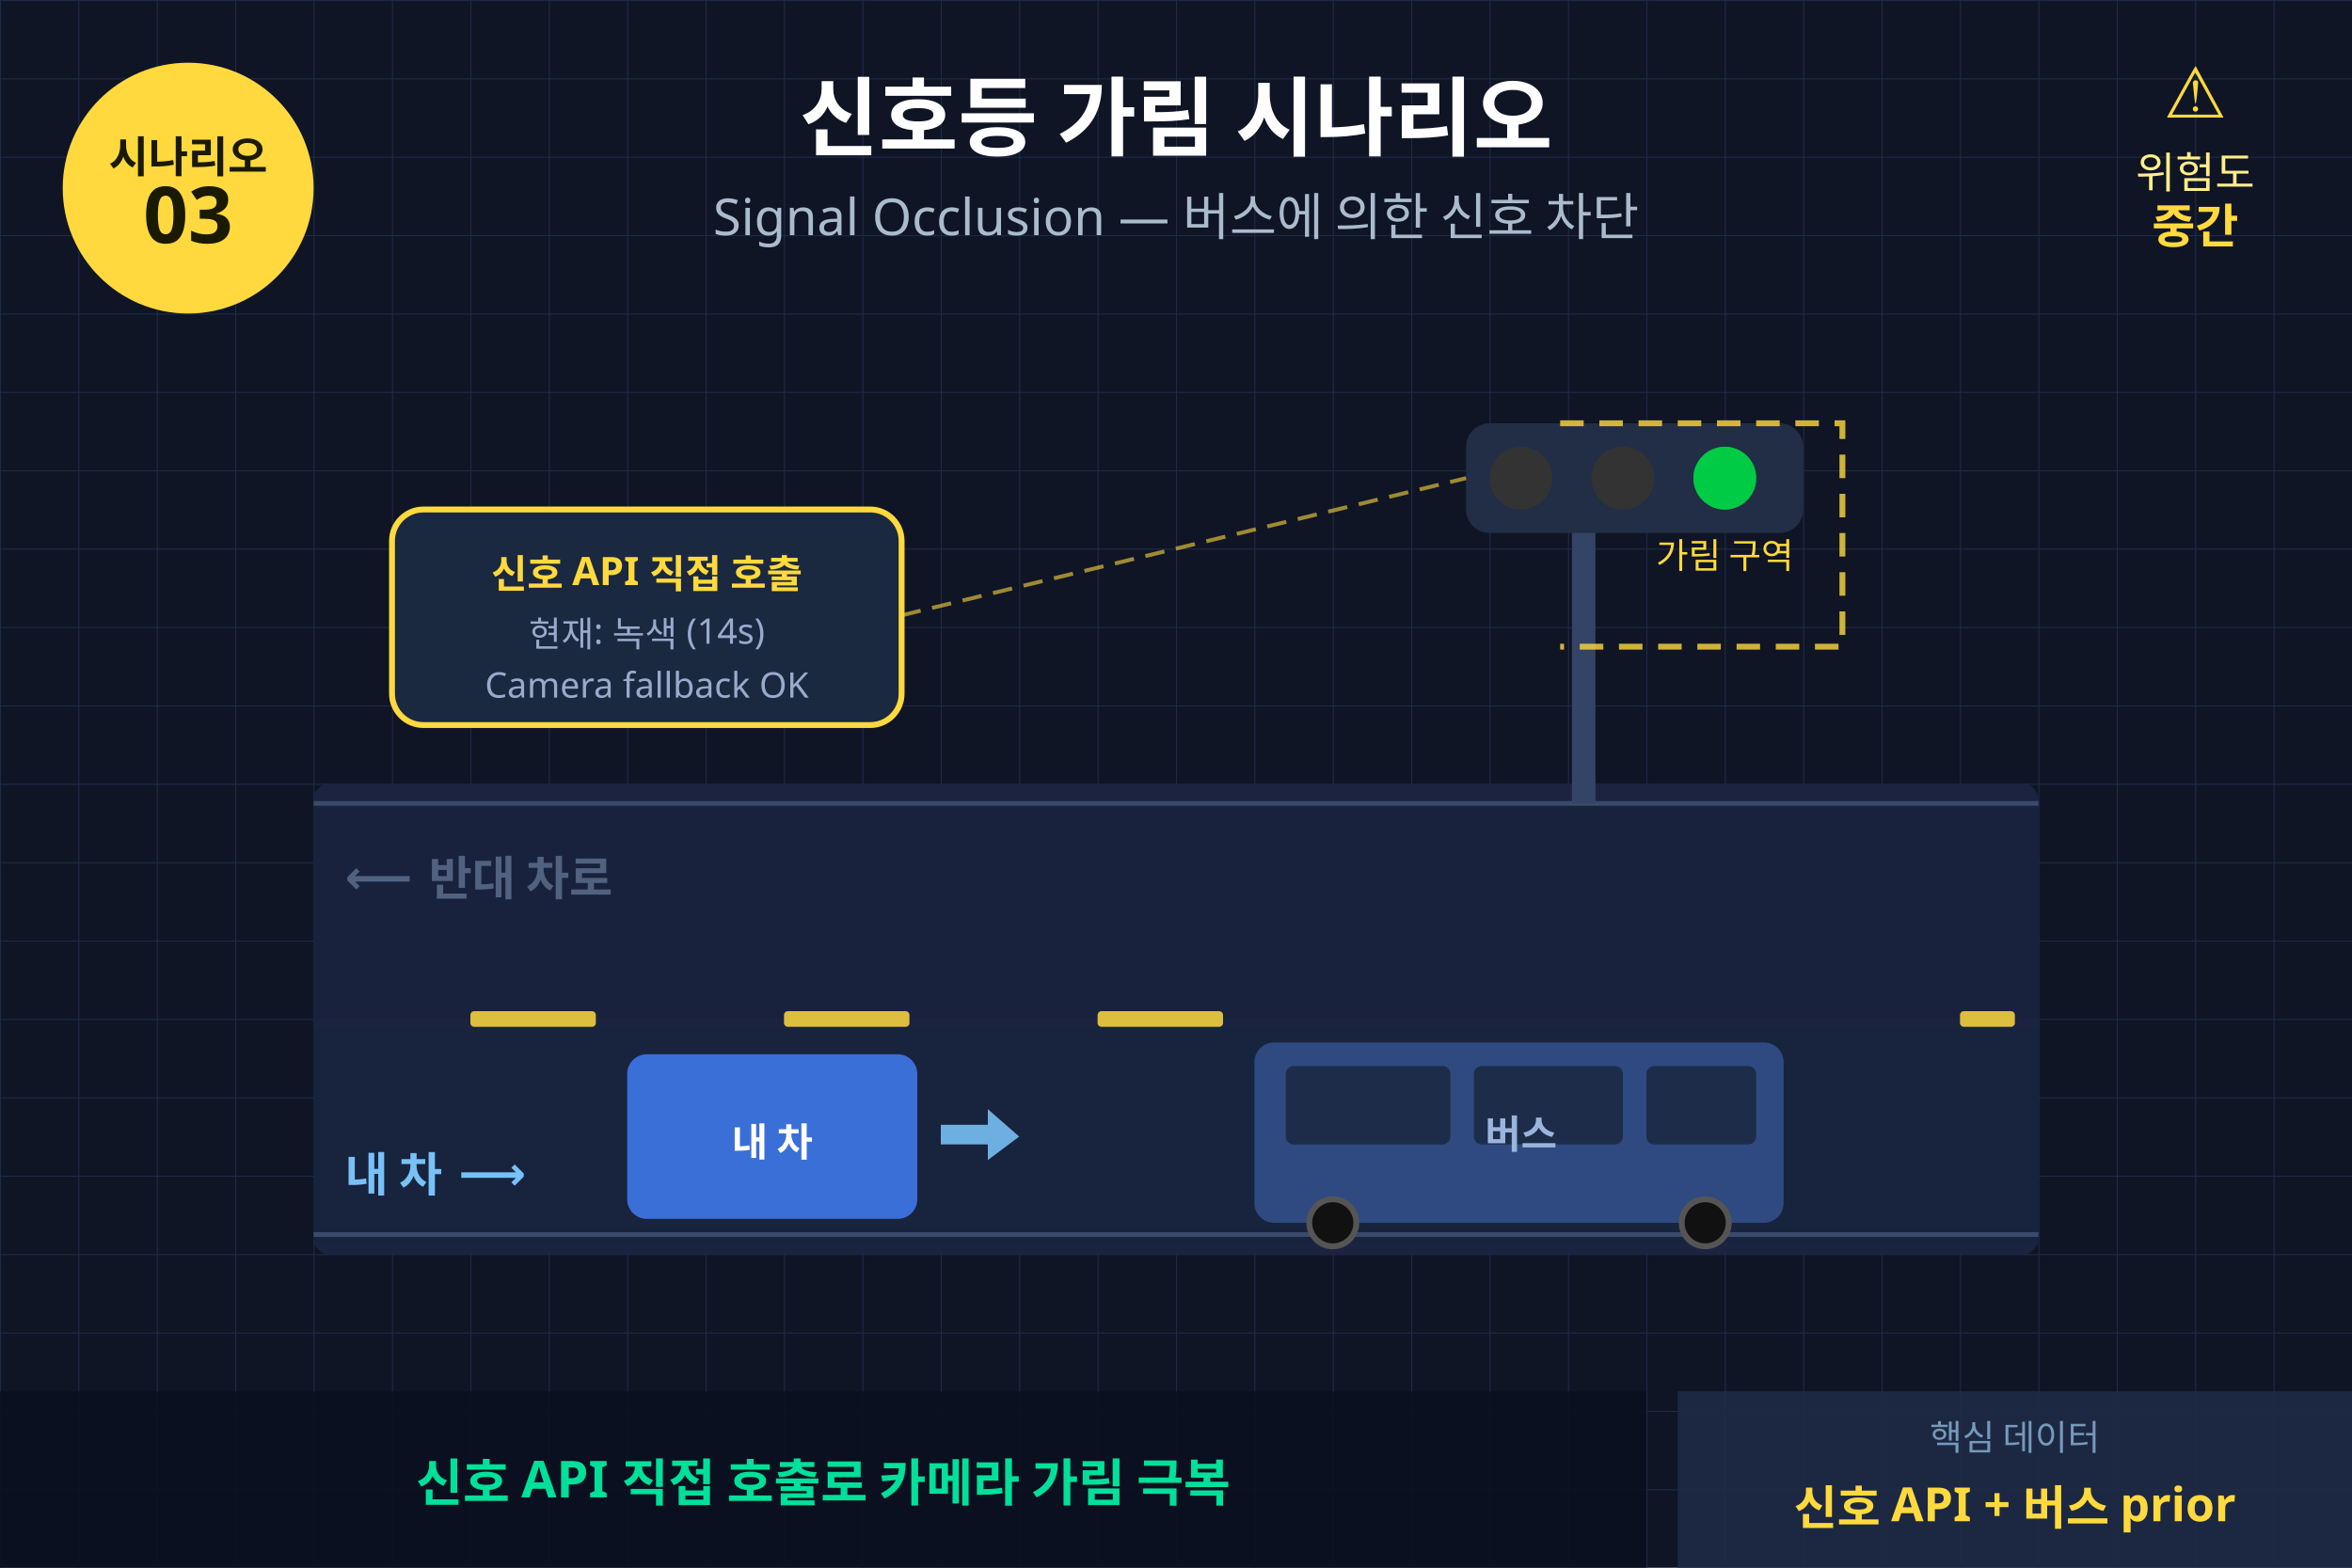
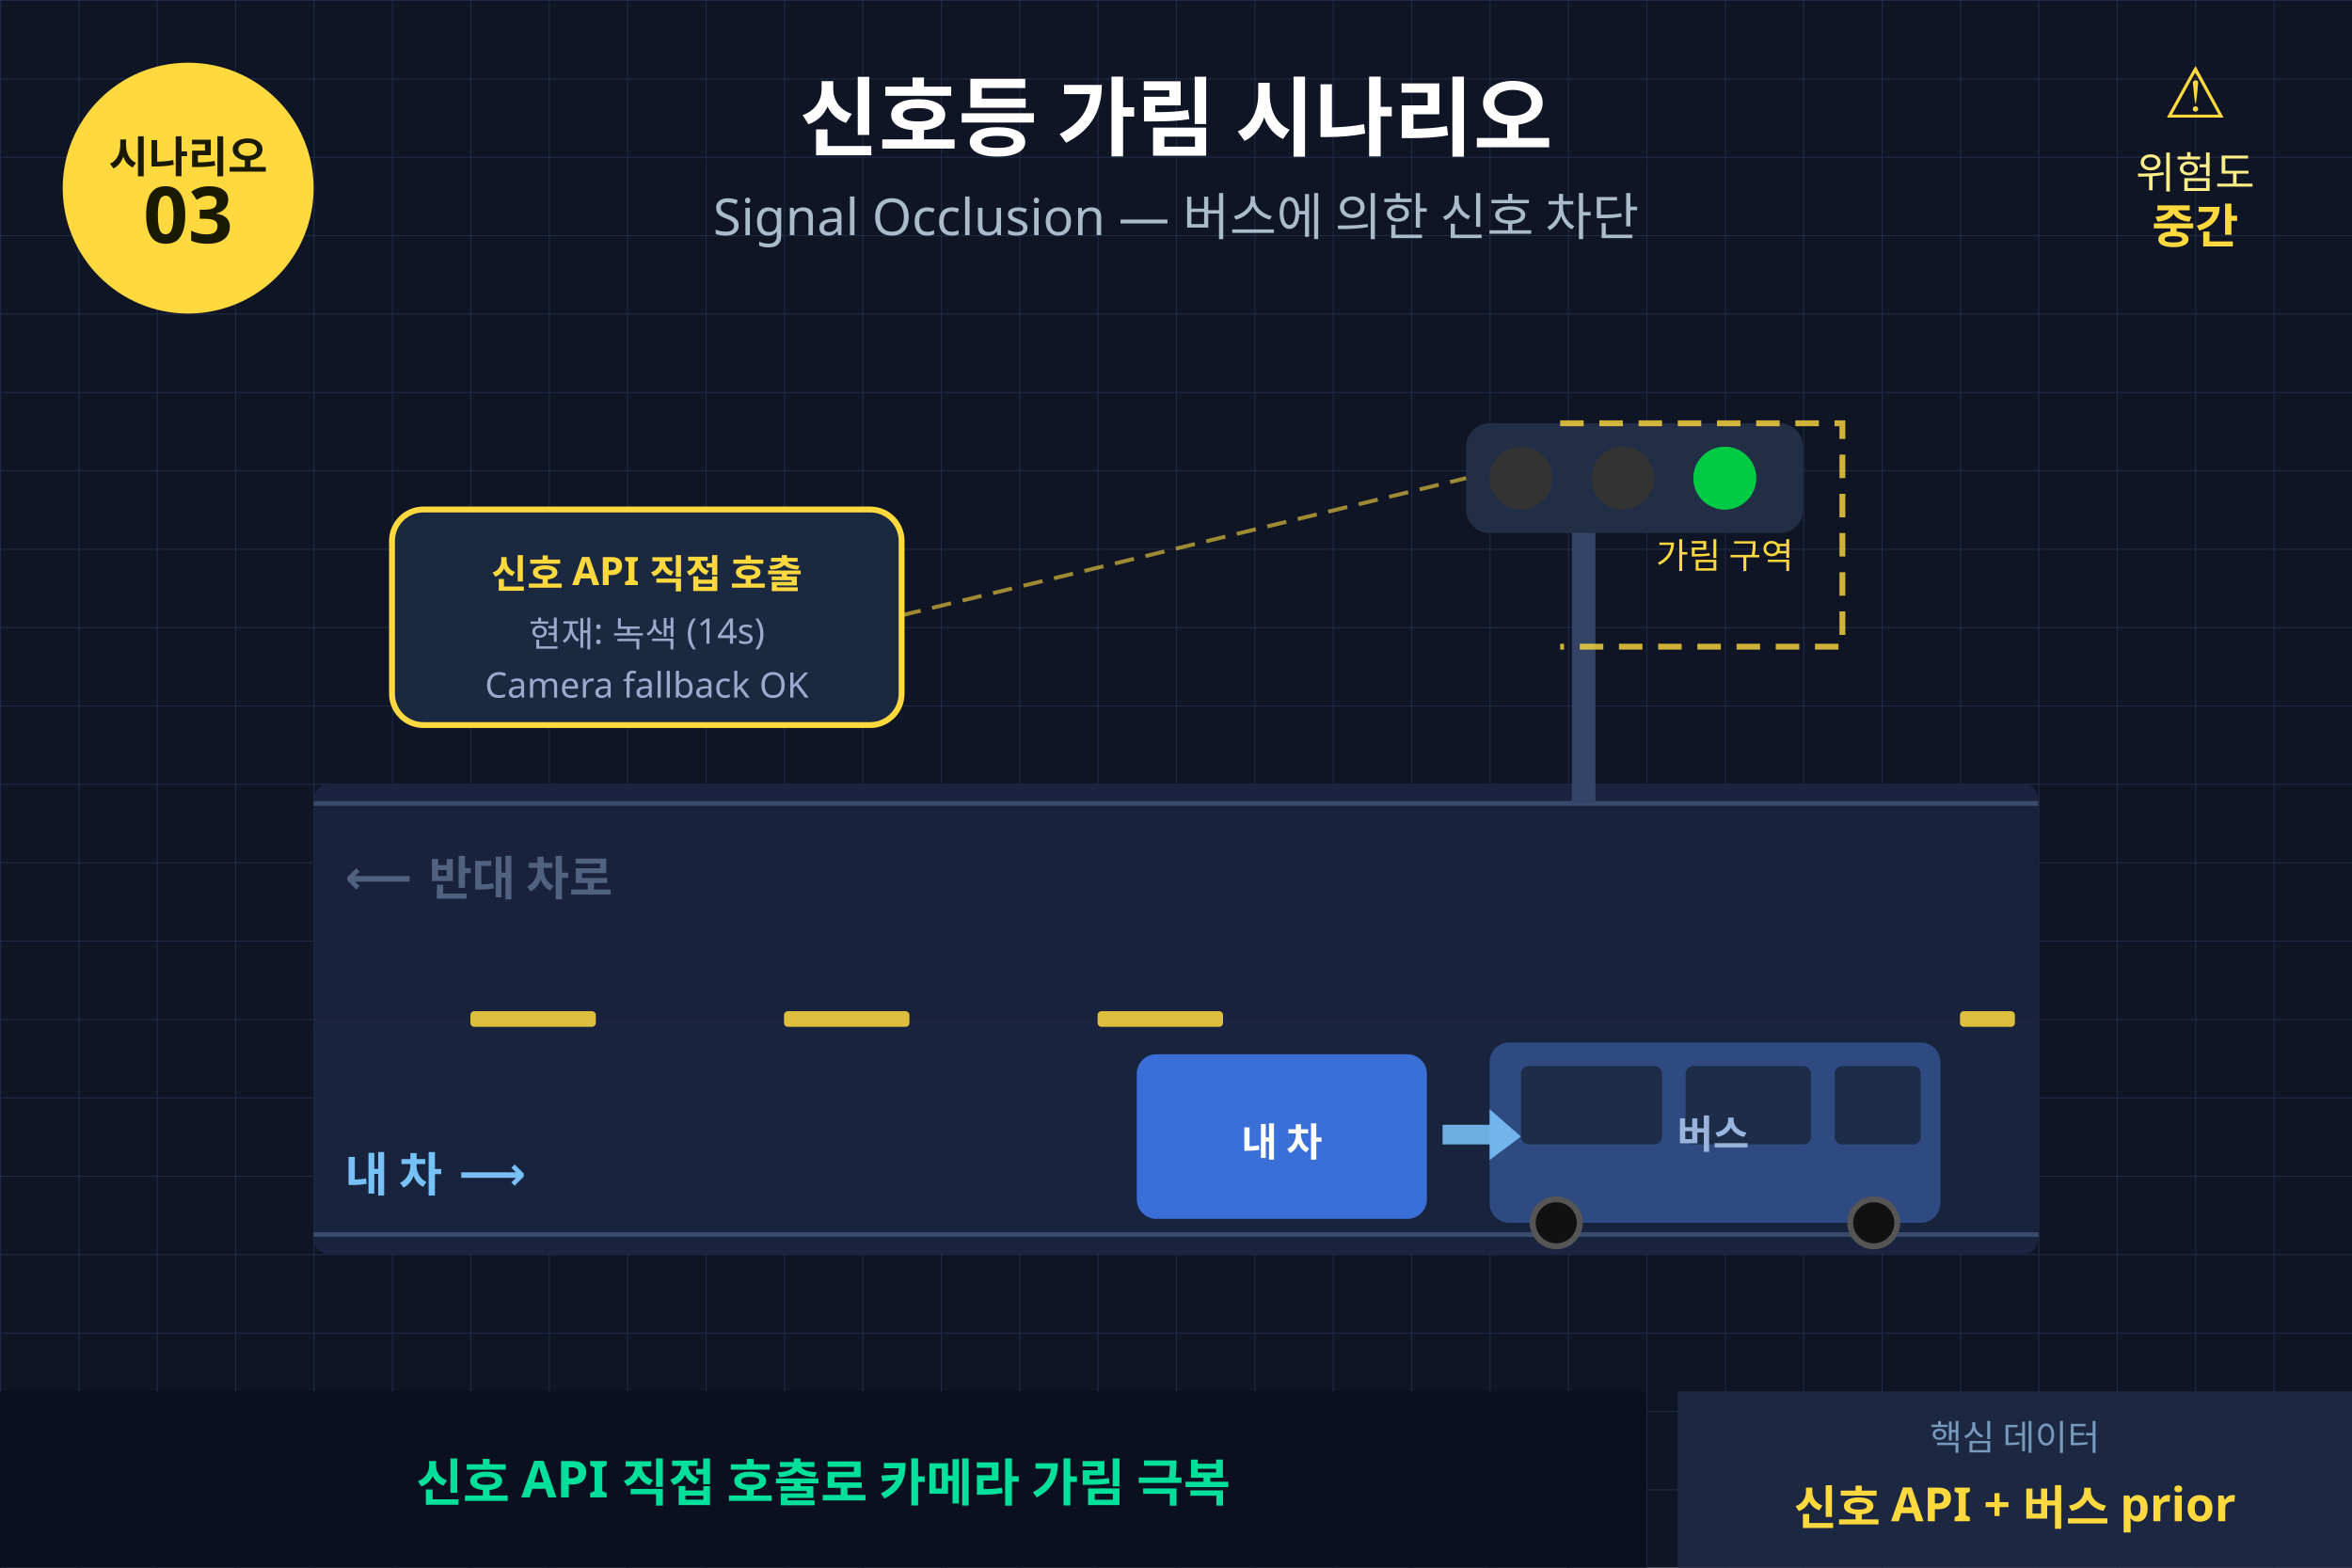
<svg xmlns="http://www.w3.org/2000/svg" viewBox="0 0 600 400" width="600" height="400" font-family="'Malgun Gothic','Apple SD Gothic Neo','Noto Sans KR',sans-serif">
  <rect width="600" height="400" fill="#0F1525" />
  <defs>
    <pattern id="grid3" width="20" height="20" patternUnits="userSpaceOnUse">
      <path d="M20 0 L0 0 0 20" fill="none" stroke="#1E2A45" stroke-width="0.5" />
    </pattern>
  </defs>
  <rect width="600" height="400" fill="url(#grid3)" />
  <circle cx="48" cy="48" r="32" fill="#FFD93D" />
  <text x="48" y="44" text-anchor="middle" font-size="11" fill="#1A1A00" font-weight="700">시나리오</text>
  <text x="48" y="62" text-anchor="middle" font-size="20" fill="#1A1A00" font-weight="900">03</text>
  <text x="300" y="38" text-anchor="middle" font-size="22" font-weight="800" fill="white">신호등 가림 시나리오</text>
  <text x="300" y="60" text-anchor="middle" font-size="13" fill="#AABBCC">Signal Occlusion — 버스에 의한 신호 차단</text>
  <text x="560" y="30" text-anchor="middle" font-size="18" fill="#FFD93D">⚠</text>
  <text x="560" y="48" text-anchor="middle" font-size="11" fill="#FFEE88">위험도</text>
  <text x="560" y="62" text-anchor="middle" font-size="12" fill="#FFD93D" font-weight="700">중간</text>
  <rect x="80" y="200" width="440" height="120" rx="4" fill="#1C2340" />
  <rect x="80" y="205" width="440" height="55" fill="#162038" opacity="0.55" />
  <rect x="80" y="262" width="440" height="55" fill="#0F2335" opacity="0.30" />
  <rect x="120" y="258" width="32" height="4" rx="1" fill="#FFD93D" opacity="0.85" />
  <rect x="200" y="258" width="32" height="4" rx="1" fill="#FFD93D" opacity="0.85" />
  <rect x="280" y="258" width="32" height="4" rx="1" fill="#FFD93D" opacity="0.85" />
  <rect x="500" y="258" width="14" height="4" rx="1" fill="#FFD93D" opacity="0.85" />
  <line x1="80" y1="205" x2="520" y2="205" stroke="#3A4A6A" stroke-width="1.2" />
  <line x1="80" y1="315" x2="520" y2="315" stroke="#3A4A6A" stroke-width="1.2" />
  <text x="88" y="228" font-size="12" font-weight="900" fill="#5A6C8C" opacity="0.85">⟵  반대 차로</text>
  <text x="88" y="304" font-size="12" font-weight="900" fill="#7CC8FF" opacity="0.95">내 차 ⟶</text>
  <rect x="401" y="130" width="6" height="75" fill="#334466" />
  <rect x="374" y="108" width="86" height="28" rx="6" fill="#222E45" />
  <circle cx="388" cy="122" r="8" fill="#333" />
  <circle cx="414" cy="122" r="8" fill="#333" />
  <circle cx="440" cy="122" r="8" fill="#00CC44" opacity="0.9" />
-   <rect x="320" y="266" width="135" height="46" rx="5" fill="#2E4A80" />
-   <rect x="328" y="272" width="42" height="20" rx="2" fill="#1A2840" opacity="0.85" />
-   <rect x="376" y="272" width="38" height="20" rx="2" fill="#1A2840" opacity="0.85" />
-   <rect x="420" y="272" width="28" height="20" rx="2" fill="#1A2840" opacity="0.85" />
-   <circle cx="340" cy="312" r="6" fill="#111" stroke="#555" stroke-width="1.5" />
-   <circle cx="435" cy="312" r="6" fill="#111" stroke="#555" stroke-width="1.5" />
-   <text x="388" y="293" text-anchor="middle" font-size="10" fill="#9AB5DD" font-weight="700">버스</text>
+   <rect x="380" y="266" width="115" height="46" rx="5" fill="#2E4A80" />
+   <rect x="388" y="272" width="36" height="20" rx="2" fill="#1A2840" opacity="0.85" />
+   <rect x="430" y="272" width="32" height="20" rx="2" fill="#1A2840" opacity="0.85" />
+   <rect x="468" y="272" width="22" height="20" rx="2" fill="#1A2840" opacity="0.85" />
+   <circle cx="397" cy="312" r="6" fill="#111" stroke="#555" stroke-width="1.5" />
+   <circle cx="478" cy="312" r="6" fill="#111" stroke="#555" stroke-width="1.5" />
+   <text x="437" y="293" text-anchor="middle" font-size="10" fill="#9AB5DD" font-weight="700">버스</text>
  <path d="M 398 108 L 470 108 L 470 165 L 398 165" fill="none" stroke="#FFD93D" stroke-width="1.5" stroke-dasharray="6,4" opacity="0.8" />
  <text x="440" y="145" text-anchor="middle" font-size="9" fill="#FFD93D">가림 구역</text>
  <rect x="100" y="130" width="130" height="55" rx="8" fill="#1A2840" stroke="#FFD93D" stroke-width="1.5" />
  <text x="165" y="150" text-anchor="middle" font-size="10" fill="#FFD93D" font-weight="700">신호 API 직접 호출</text>
  <text x="165" y="165" text-anchor="middle" font-size="9" fill="#99AACC">현재: 녹색 (14s)</text>
  <text x="165" y="178" text-anchor="middle" font-size="9" fill="#99AACC">Camera fallback OK</text>
  <line x1="230" y1="157" x2="374" y2="122" stroke="#FFD93D" stroke-width="1" stroke-dasharray="5,3" opacity="0.6" />
-   <rect x="160" y="269" width="74" height="42" rx="5" fill="#3A6FD8" />
-   <text x="197" y="295" text-anchor="middle" font-size="10" fill="white" font-weight="800">내 차</text>
-   <polygon points="240,287 252,287 252,283 260,290 252,296 252,292 240,292" fill="#7CC8FF" opacity="0.85" />
+   <rect x="290" y="269" width="74" height="42" rx="5" fill="#3A6FD8" />
+   <text x="327" y="295" text-anchor="middle" font-size="10" fill="white" font-weight="800">내 차</text>
+   <polygon points="368,287 380,287 380,283 388,290 380,296 380,292 368,292" fill="#7CC8FF" opacity="0.85" />
  <circle cx="440" cy="122" r="8" fill="#00CC44" opacity="0.9">
    <animate attributeName="opacity" values="0.3;1;0.3" dur="1.8s" repeatCount="indefinite" />
  </circle>
  <rect x="0" y="355" width="420" height="45" fill="#0A0F1E" opacity="0.9" />
  <text x="210" y="383" text-anchor="middle" font-size="13" fill="#00E09A" font-weight="700">신호 API 직접 호출로 카메라 가림 극복</text>
  <rect x="428" y="355" width="172" height="45" fill="#1E2A45" opacity="0.9" />
  <text x="514" y="370" text-anchor="middle" font-size="9" fill="#7799BB">핵심 데이터</text>
  <text x="514" y="389" text-anchor="middle" font-size="12" fill="#FFD93D" font-weight="800">신호 API + 버스 prior</text>
</svg>
